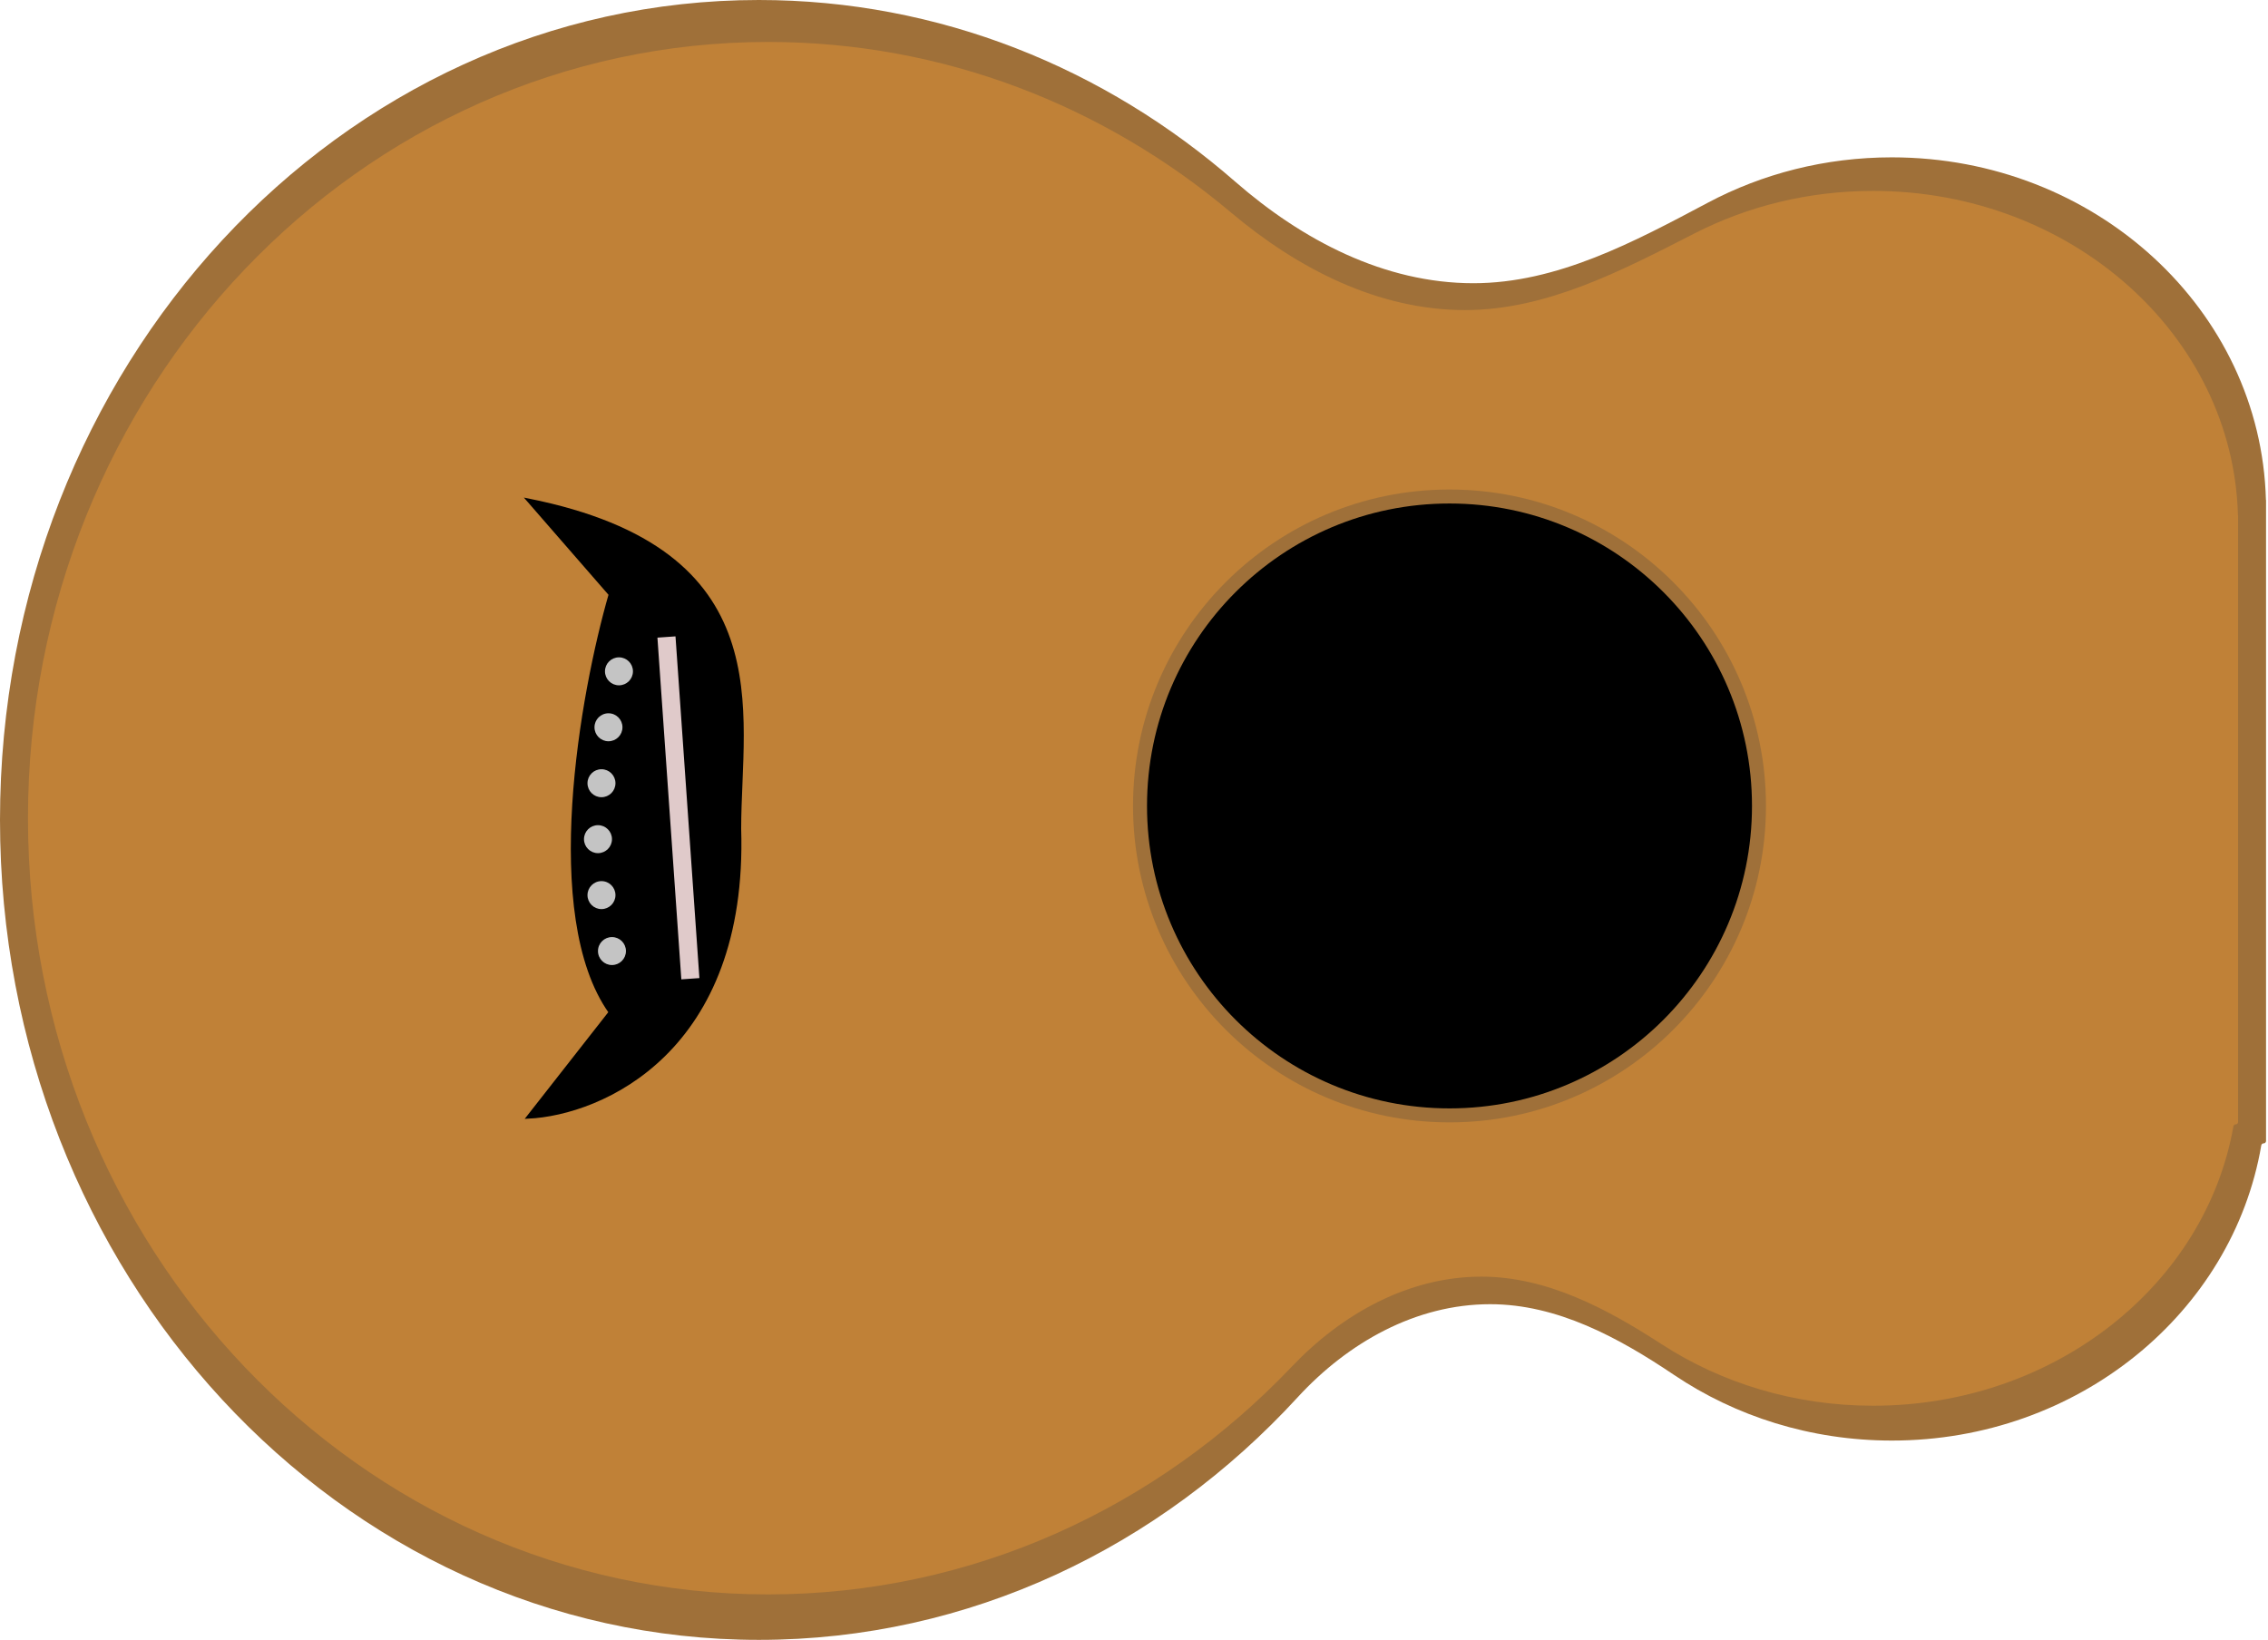
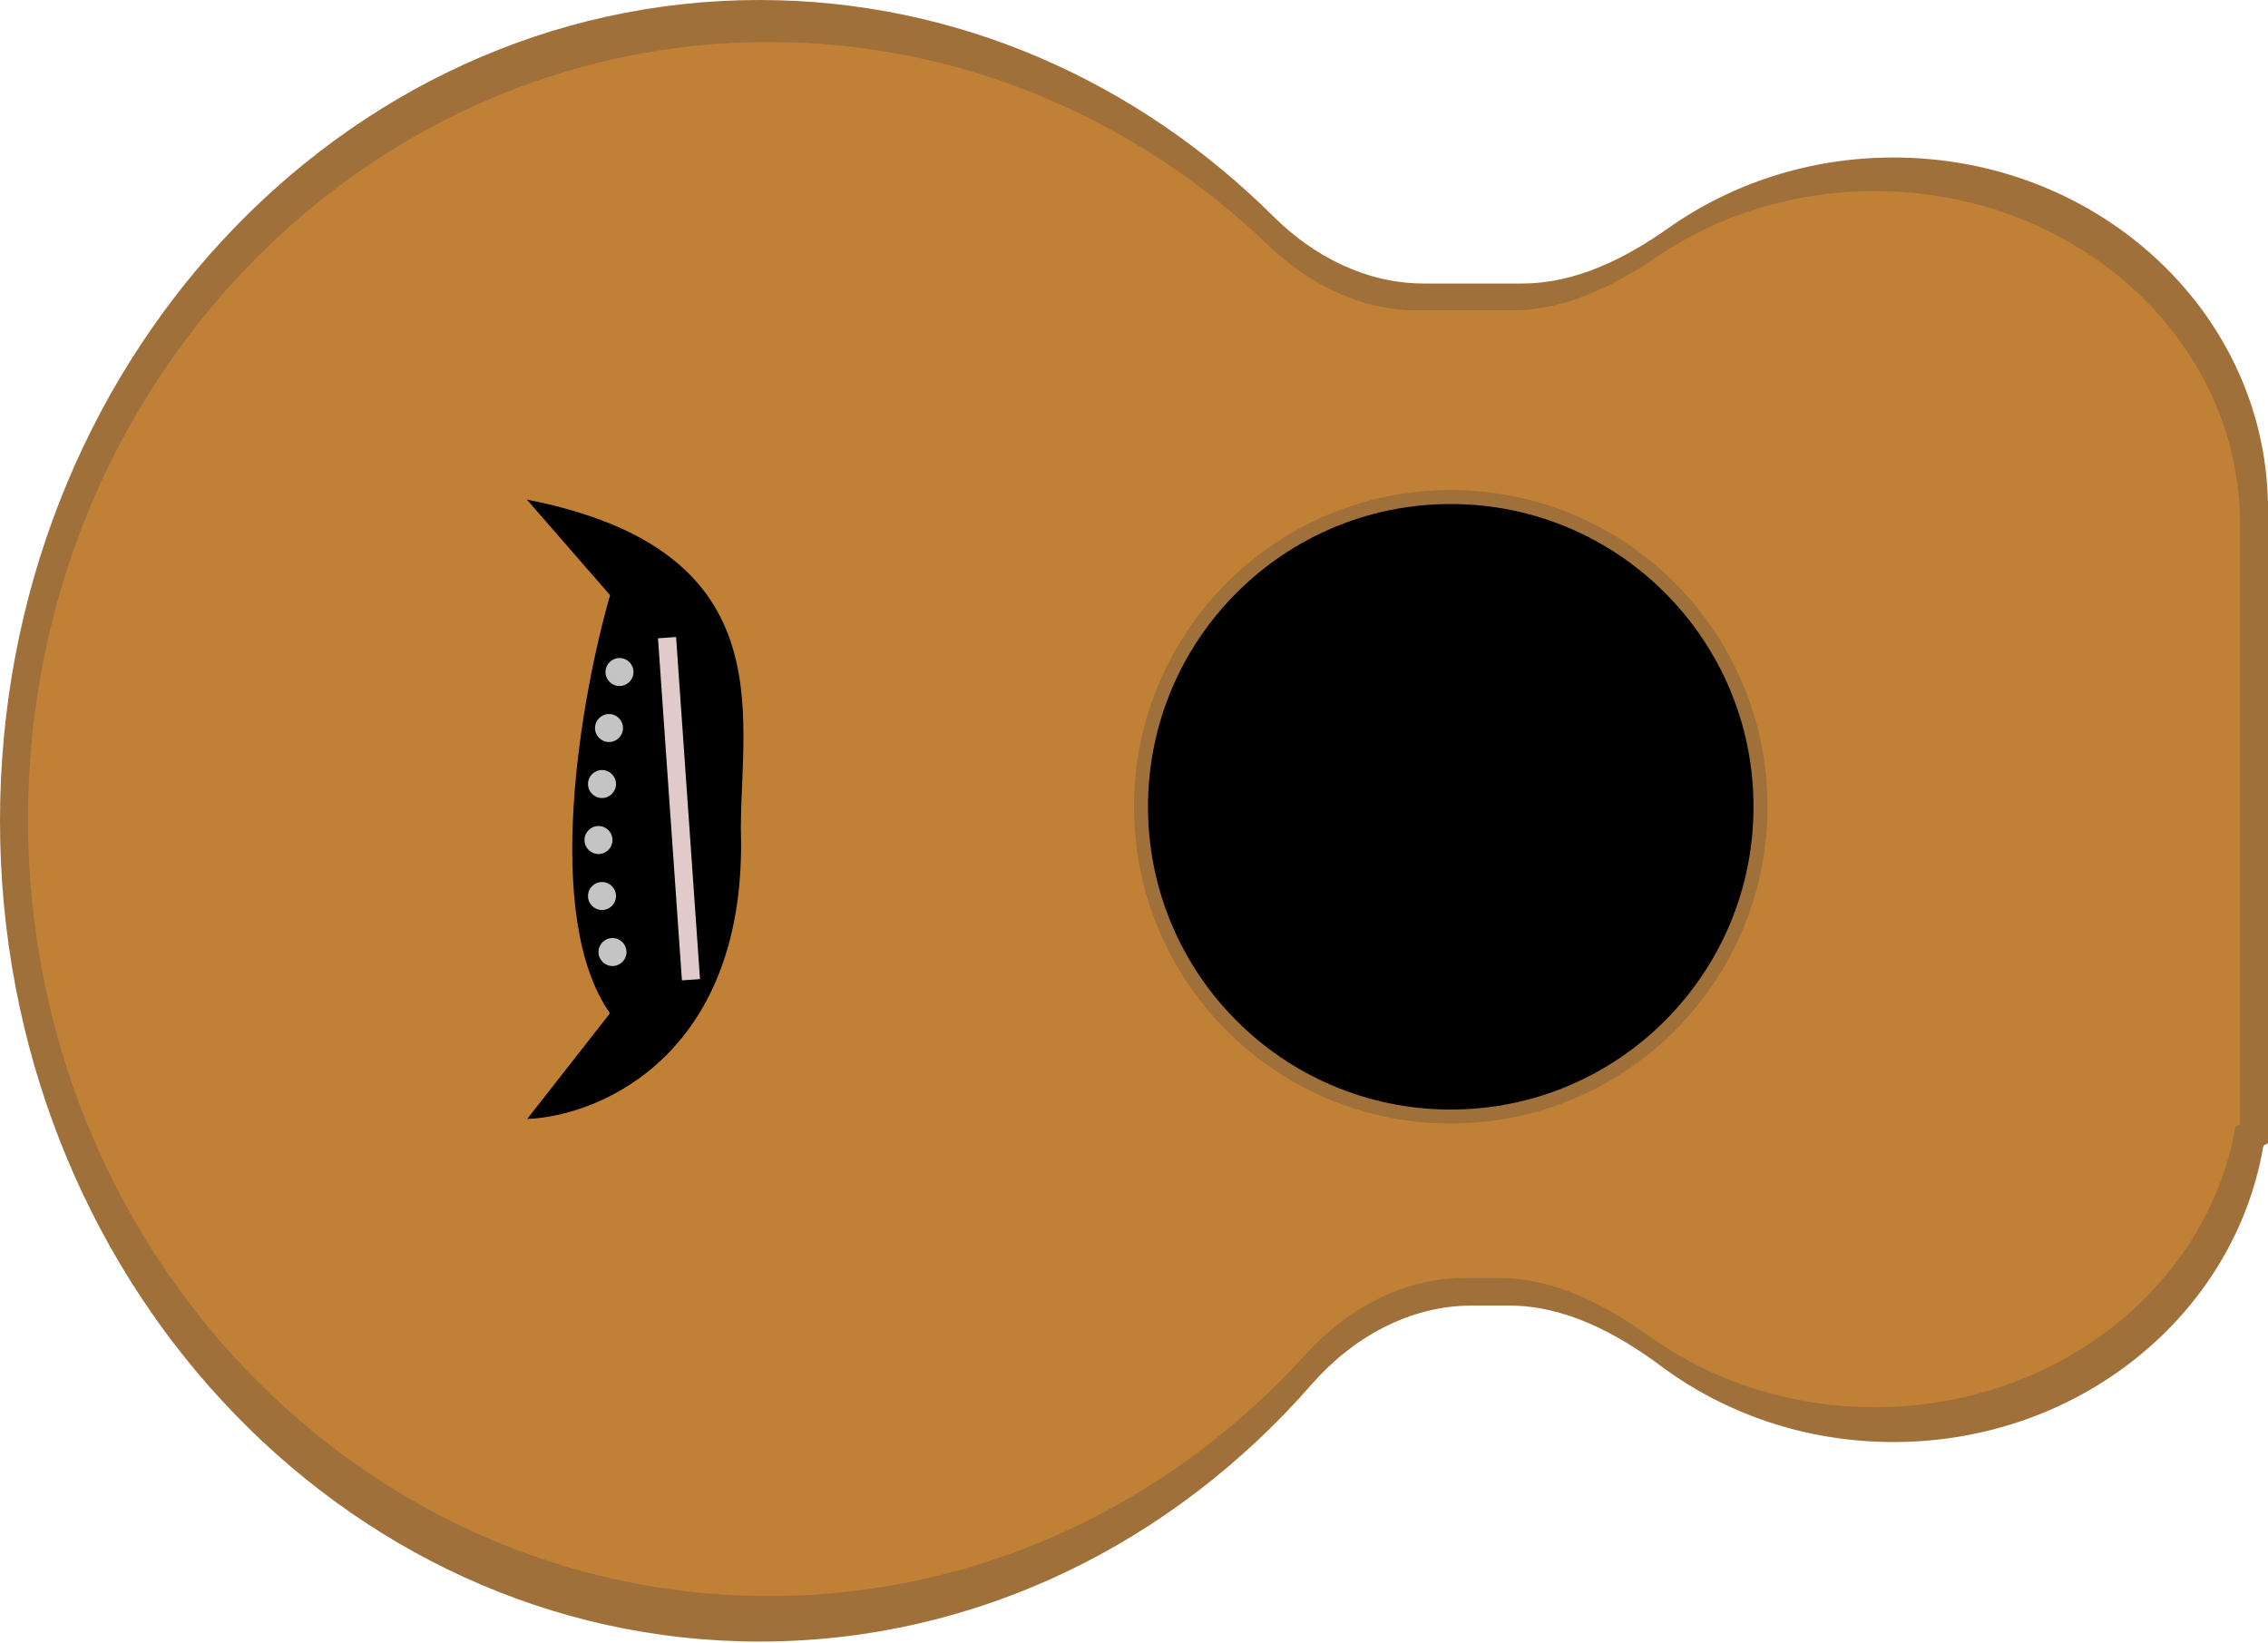
- <svg xmlns="http://www.w3.org/2000/svg" width="726" height="525" viewBox="0 0 726 525" fill="none">
-   <path fill-rule="evenodd" clip-rule="evenodd" d="M477.007 417.537C453.202 417.537 431.461 429.832 415.363 447.368C371.352 495.31 310.34 525 242.91 525C108.755 525 0 407.475 0 262.5C0 117.525 108.755 0 242.91 0C300.664 0 353.71 21.781 395.398 58.155C416.876 76.895 443.139 90.672 471.643 90.672V90.672C498.425 90.672 523.076 77.438 546.729 64.876C564.114 55.643 584.2 50.373 605.597 50.373C670.745 50.373 723.745 99.226 725.336 160.057C725.337 160.067 725.345 160.075 725.355 160.075V160.075C725.365 160.075 725.373 160.083 725.373 160.093V162.758L725.373 162.873L725.373 162.988V348.579L725.373 348.694L725.373 348.809V365.279C725.373 365.702 725.03 366.045 724.607 366.045V366.045C724.232 366.045 723.913 366.318 723.849 366.687C714.68 420.266 665.227 461.194 605.597 461.194C579.585 461.194 555.509 453.406 535.869 440.176C518.09 428.2 498.443 417.537 477.007 417.537V417.537Z" fill="#9F7039" />
-   <path fill-rule="evenodd" clip-rule="evenodd" d="M474.223 408.713C450.937 408.713 429.627 420.593 413.578 437.465C370.69 482.551 311.385 510.448 245.868 510.448C115.025 510.448 8.955 399.187 8.955 261.94C8.955 124.693 115.025 13.433 245.868 13.433C301.951 13.433 353.483 33.874 394.062 68.041C415.378 85.99 441.111 99.271 468.978 99.271V99.271C495.127 99.271 519.282 86.552 542.567 74.654C559.435 66.035 578.888 61.121 599.599 61.121C663.138 61.121 714.829 107.369 716.382 164.957C716.382 164.967 716.39 164.975 716.4 164.975V164.975C716.41 164.975 716.418 164.983 716.418 164.993V359.217C716.418 359.63 716.083 359.966 715.669 359.966V359.966C715.304 359.966 714.992 360.231 714.929 360.59C705.978 411.305 657.751 450.043 599.599 450.043C574.375 450.043 551.017 442.754 531.923 430.36C514.375 418.971 495.143 408.713 474.223 408.713V408.713Z" fill="#C08137" />
-   <path d="M195.336 190.298L169.03 160.075C250.187 176.306 236.754 227.799 236.754 265.299C238.992 336.493 192.537 356.53 169.03 357.649L195.336 324.067C173.395 293.172 186.194 222.015 195.336 190.298Z" fill="black" stroke="black" />
-   <rect x="210.448" y="204.136" width="5.797" height="109.67" transform="rotate(-4 210.448 204.136)" fill="#E0CACA" />
-   <circle cx="198.134" cy="214.925" r="4.478" fill="#C4C4C4" />
-   <circle cx="194.776" cy="232.836" r="4.478" fill="#C4C4C4" />
-   <circle cx="191.418" cy="268.657" r="4.478" fill="#C4C4C4" />
-   <circle cx="192.537" cy="286.567" r="4.478" fill="#C4C4C4" />
-   <circle cx="195.895" cy="304.478" r="4.478" fill="#C4C4C4" />
-   <circle cx="192.537" cy="250.746" r="4.478" fill="#C4C4C4" />
-   <circle cx="463.992" cy="258.022" r="101.306" fill="#9F7039" />
-   <circle cx="463.993" cy="258.022" r="96.828" fill="black" />
+ <svg xmlns="http://www.w3.org/2000/svg" width="1874" height="1357" viewBox="0 0 1874 1357" fill="none">
+   <path d="M1216.17 1078.71C1164.79 1078.71 1117.69 1105.04 1083.88 1143.73C969.467 1274.64 807.342 1356.34 627.559 1356.34C280.968 1356.34 0 1052.71 0 678.168C0 303.626 280.968 0 627.559 0C791.386 0 940.551 67.839 1052.31 178.939C1085.66 212.091 1129.36 234.25 1176.38 234.25H1257.8C1301.98 234.25 1342.89 213.625 1379 188.171C1430.7 151.73 1494.94 130.139 1564.56 130.139C1732.87 130.139 1869.79 256.35 1873.9 413.506C1873.91 413.532 1873.93 413.552 1873.95 413.552C1873.98 413.552 1874 413.574 1874 413.6V943.697C1874 944.79 1873.11 945.676 1872.02 945.676C1871.05 945.676 1870.23 946.382 1870.06 947.337C1846.37 1085.76 1718.61 1191.49 1564.56 1191.49C1492.08 1191.49 1425.42 1168.09 1372.68 1128.88C1335.54 1101.28 1293 1078.71 1246.73 1078.71H1216.17Z" fill="#9F7039" />
+   <path d="M1209.93 1055.91C1159.31 1055.91 1112.83 1081.53 1078.83 1119.04C967.328 1242.05 809.801 1318.74 635.2 1318.74C297.166 1318.74 23.136 1031.3 23.136 676.722C23.136 322.145 297.166 34.704 635.2 34.704C794.412 34.704 939.426 98.469 1048.3 202.981C1081.65 234.997 1124.69 256.467 1170.93 256.467H1249.54C1292.92 256.467 1333.19 236.514 1369.09 212.161C1419.34 178.076 1481.62 157.906 1549.06 157.906C1713.22 157.906 1846.76 277.388 1850.77 426.166C1850.77 426.191 1850.79 426.212 1850.82 426.212C1850.84 426.212 1850.86 426.233 1850.86 426.259V928.036C1850.86 929.105 1850 929.971 1848.93 929.971C1847.99 929.971 1847.18 930.655 1847.02 931.584C1823.89 1062.61 1699.3 1162.69 1549.06 1162.69C1478.89 1162.69 1414.32 1140.85 1363.06 1104.23C1326.06 1077.79 1284.14 1055.91 1238.66 1055.91H1209.93Z" fill="#C08137" />
+   <path d="M504.65 491.636L436.688 413.552C646.356 455.486 611.653 588.517 611.653 685.398C617.437 869.328 497.42 921.094 436.688 923.986L504.65 837.227C447.967 757.408 481.032 573.575 504.65 491.636Z" fill="black" stroke="black" />
+   <path d="M543.691 527.384L558.631 526.34L578.395 808.982L563.456 810.027L543.691 527.384Z" fill="#E0CACA" />
+   <path d="M523.448 555.259C523.448 561.648 518.269 566.827 511.88 566.827C505.491 566.827 500.312 561.648 500.312 555.259C500.312 548.871 505.491 543.691 511.88 543.691C518.269 543.691 523.448 548.871 523.448 555.259Z" fill="#C4C4C4" />
+   <path d="M514.771 601.531C514.771 607.92 509.592 613.099 503.203 613.099C496.815 613.099 491.635 607.92 491.635 601.531C491.635 595.142 496.815 589.963 503.203 589.963C509.592 589.963 514.771 595.142 514.771 601.531Z" fill="#C4C4C4" />
+   <path d="M506.095 694.074C506.095 700.463 500.916 705.642 494.527 705.642C488.139 705.642 482.96 700.463 482.96 694.074C482.96 687.685 488.139 682.506 494.527 682.506C500.916 682.506 506.095 687.685 506.095 694.074Z" fill="#C4C4C4" />
+   <path d="M508.987 740.346C508.987 746.735 503.808 751.914 497.42 751.914C491.031 751.914 485.852 746.735 485.852 740.346C485.852 733.957 491.031 728.778 497.42 728.778C503.808 728.778 508.987 733.957 508.987 740.346Z" fill="#C4C4C4" />
+   <path d="M517.664 786.617C517.664 793.006 512.485 798.185 506.096 798.185C499.707 798.185 494.528 793.006 494.528 786.617C494.528 780.229 499.707 775.049 506.096 775.049C512.485 775.049 517.664 780.229 517.664 786.617Z" fill="#C4C4C4" />
+   <path d="M508.987 647.803C508.987 654.191 503.808 659.37 497.42 659.37C491.031 659.37 485.852 654.191 485.852 647.803C485.852 641.414 491.031 636.235 497.42 636.235C503.808 636.235 508.987 641.414 508.987 647.803Z" fill="#C4C4C4" />
+   <path d="M1460.45 666.6C1460.45 811.146 1343.27 928.324 1198.72 928.324C1054.18 928.324 937 811.146 937 666.6C937 522.054 1054.18 404.877 1198.72 404.877C1343.27 404.877 1460.45 522.054 1460.45 666.6Z" fill="#9F7039" />
+   <path d="M1448.88 666.6C1448.88 804.758 1336.88 916.756 1198.72 916.756C1060.57 916.756 948.568 804.758 948.568 666.6C948.568 528.443 1060.57 416.444 1198.72 416.444C1336.88 416.444 1448.88 528.443 1448.88 666.6Z" fill="black" />
</svg>
